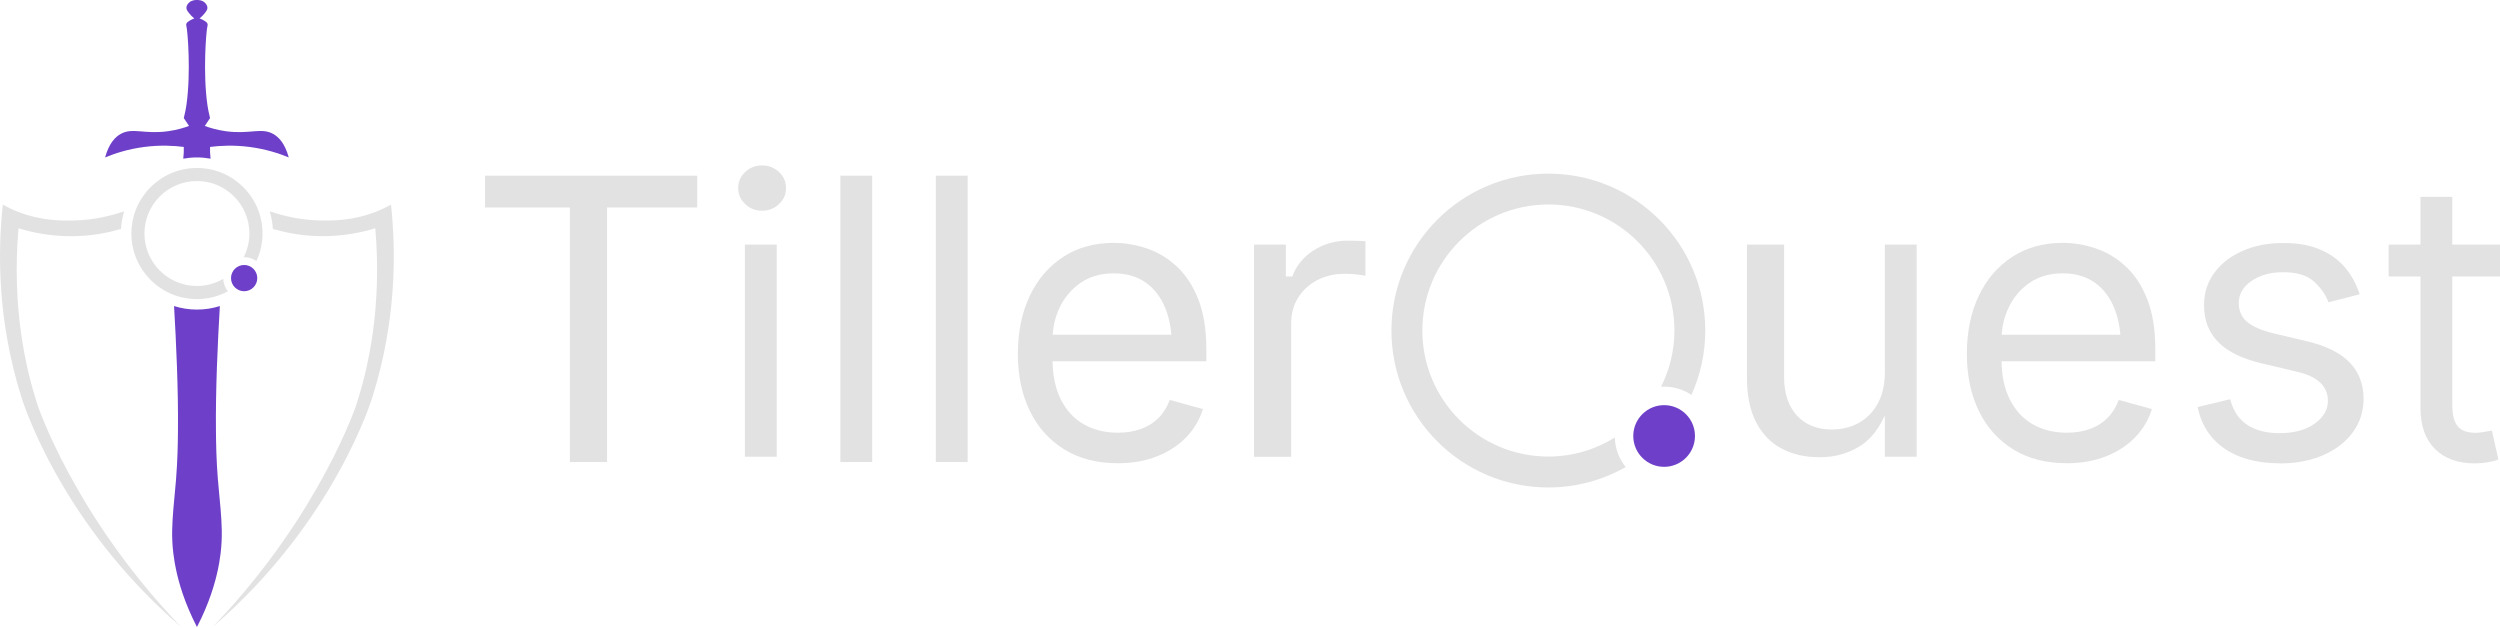
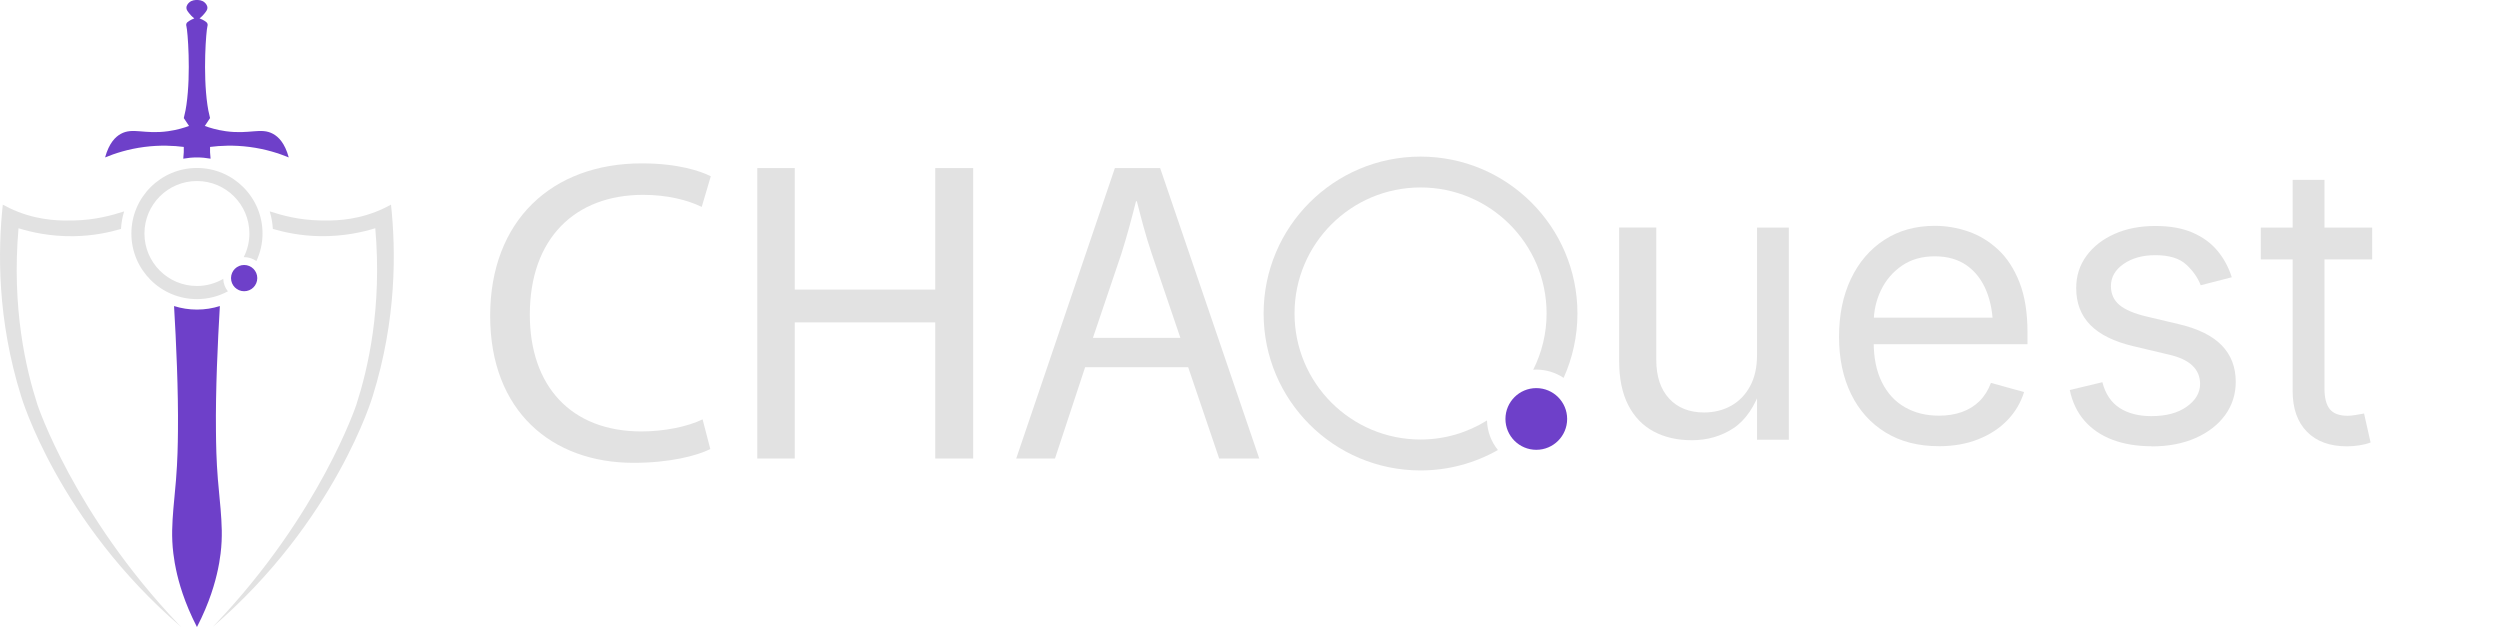
- <svg xmlns="http://www.w3.org/2000/svg" id="Layer_2" data-name="Layer 2" viewBox="0 0 723.64 181.5">
+ <svg xmlns="http://www.w3.org/2000/svg" id="Layer_2" version="1.1" viewBox="0 0 723.64 181.5">
  <defs>
    <style>
-       .cls-1 {
+       .st0 {
        fill: #6e40c9;
      }

-       .cls-2 {
+       .st1 {
        fill: #e2e2e2;
      }
    </style>
  </defs>
  <g id="Backup">
    <g id="Logo">
      <g id="Circle">
-         <path class="cls-1" d="M70.67,76.7c-2.1,0-3.8,1.7-3.8,3.8s1.7,3.8,3.8,3.8,3.8-1.7,3.8-3.8-1.7-3.8-3.8-3.8Z" />
-         <path class="cls-2" d="M64.61,80.72c-2.24,1.3-4.83,2.06-7.61,2.06-8.39,0-15.19-6.8-15.19-15.19s6.8-15.19,15.19-15.19,15.19,6.8,15.19,15.19c0,2.46-.6,4.78-1.64,6.84.04,0,.08,0,.12,0,1.32,0,2.54.43,3.54,1.15,1.13-2.43,1.78-5.13,1.78-7.98,0-10.48-8.5-18.98-18.98-18.98s-18.98,8.5-18.98,18.98,8.5,18.98,18.98,18.98c3.24,0,6.29-.82,8.96-2.25-.81-.99-1.3-2.24-1.35-3.61Z" />
+         <path class="st0" d="M70.67,76.7c-2.1,0-3.8,1.7-3.8,3.8s1.7,3.8,3.8,3.8,3.8-1.7,3.8-3.8-1.7-3.8-3.8-3.8Z" />
+         <path class="st1" d="M64.61,80.72c-2.24,1.3-4.83,2.06-7.61,2.06-8.39,0-15.19-6.8-15.19-15.19s6.8-15.19,15.19-15.19,15.19,6.8,15.19,15.19c0,2.46-.6,4.78-1.64,6.84h.12c1.32,0,2.54.43,3.54,1.15,1.13-2.43,1.78-5.13,1.78-7.98,0-10.48-8.5-18.98-18.98-18.98s-18.98,8.5-18.98,18.98,8.5,18.98,18.98,18.98c3.24,0,6.29-.82,8.96-2.25-.81-.99-1.3-2.24-1.35-3.61h-.01Z" />
      </g>
      <g>
-         <path class="cls-1" d="M53.2,42.53c.03.9,0,2.06-.15,3.4,1.28-.23,2.6-.36,3.95-.36s2.67.13,3.95.36c-.16-1.33-.18-2.5-.15-3.4,2.91-.37,6.83-.59,11.39,0,4.75.61,8.61,1.89,11.39,3.04-1.14-4.2-3.01-5.99-4.56-6.83-3.47-1.9-6.77.2-13.67-.76-2.66-.37-4.76-1.04-6.07-1.52.51-.76,1.01-1.52,1.52-2.28-.43-1.67-.65-3.01-.76-3.8-1.35-9.34-.35-21.54,0-22.78.03-.09.13-.42,0-.76-.1-.27-.3-.47-.76-.76-.35-.22-.85-.51-1.52-.76.72-.56,1.21-1.12,1.52-1.52.49-.64.75-1,.76-1.52,0-.79-.58-1.35-.76-1.52-.8-.76-1.84-.76-2.28-.76s-1.48,0-2.28.76c-.18.17-.77.73-.76,1.52,0,.52.27.88.76,1.52.31.4.79.96,1.52,1.52-.66.25-1.17.54-1.52.76-.46.29-.66.49-.76.76-.13.34-.03.66,0,.76.35,1.24,1.35,13.44,0,22.78-.11.79-.33,2.13-.76,3.8.51.76,1.01,1.52,1.52,2.28-1.31.48-3.42,1.15-6.07,1.52-6.9.96-10.2-1.14-13.67.76-1.55.85-3.41,2.64-4.56,6.83,2.78-1.15,6.64-2.43,11.39-3.04,4.56-.59,8.48-.37,11.39,0Z" />
-         <path class="cls-1" d="M63.08,138.97c-.47-5.88-.53-10.31-.57-14.17-.14-11.79.52-25.92,1.13-36.21-2.09.66-4.32,1.02-6.63,1.02s-4.54-.36-6.63-1.02c.61,10.29,1.26,24.42,1.13,36.21-.04,3.86-.1,8.29-.57,14.17-.38,4.72-.54,5.49-.76,8.35-.32,4.13-.6,8.02,0,12.91.25,2.07.56,3.61.76,4.56.78,3.75,2.4,9.59,6.07,16.71,3.68-7.12,5.29-12.96,6.08-16.71.2-.95.51-2.49.76-4.56.6-4.89.32-8.78,0-12.91-.22-2.87-.38-3.63-.76-8.35Z" />
+         <path class="st0" d="M53.2,42.53c.03.9,0,2.06-.15,3.4,1.28-.23,2.6-.36,3.95-.36s2.67.13,3.95.36c-.16-1.33-.18-2.5-.15-3.4,2.91-.37,6.83-.59,11.39,0,4.75.61,8.61,1.89,11.39,3.04-1.14-4.2-3.01-5.99-4.56-6.83-3.47-1.9-6.77.2-13.67-.76-2.66-.37-4.76-1.04-6.07-1.52.51-.76,1.01-1.52,1.52-2.28-.43-1.67-.65-3.01-.76-3.8-1.35-9.34-.35-21.54,0-22.78.03-.09.13-.42,0-.76-.1-.27-.3-.47-.76-.76-.35-.22-.85-.51-1.52-.76.72-.56,1.21-1.12,1.52-1.52.49-.64.75-1,.76-1.52,0-.79-.58-1.35-.76-1.52C58.48,0,57.44,0,57,0S55.52,0,54.72.76c-.18.17-.77.73-.76,1.52,0,.52.27.88.76,1.52.31.4.79.96,1.52,1.52-.66.25-1.17.54-1.52.76-.46.29-.66.49-.76.76-.13.34-.03.66,0,.76.35,1.24,1.35,13.44,0,22.78-.11.79-.33,2.13-.76,3.8.51.76,1.01,1.52,1.52,2.28-1.31.48-3.42,1.15-6.07,1.52-6.9.96-10.2-1.14-13.67.76-1.55.85-3.41,2.64-4.56,6.83,2.78-1.15,6.64-2.43,11.39-3.04,4.56-.59,8.48-.37,11.39,0h0Z" />
+         <path class="st0" d="M63.08,138.97c-.47-5.88-.53-10.31-.57-14.17-.14-11.79.52-25.92,1.13-36.21-2.09.66-4.32,1.02-6.63,1.02s-4.54-.36-6.63-1.02c.61,10.29,1.26,24.42,1.13,36.21-.04,3.86-.1,8.29-.57,14.17-.38,4.72-.54,5.49-.76,8.35-.32,4.13-.6,8.02,0,12.91.25,2.07.56,3.61.76,4.56.78,3.75,2.4,9.59,6.07,16.71,3.68-7.12,5.29-12.96,6.08-16.71.2-.95.51-2.49.76-4.56.6-4.89.32-8.78,0-12.91-.22-2.87-.38-3.63-.76-8.35h-.01Z" />
      </g>
      <g>
-         <path class="cls-2" d="M10.84,117.15c-3.35-10.37-7.48-27.92-5.48-51.08,3.63,1.13,9.14,2.39,15.89,2.3,5.81-.08,10.49-1.14,13.77-2.1.1-1.76.41-3.46.91-5.08-3.59,1.16-8.43,2.51-14.67,2.63-3.28.06-9.14.16-15.94-2.47-1.92-.74-3.46-1.53-4.51-2.11-1.42,13.28-1.67,33.18,5.34,55.56,0,0,10.68,36.1,46.3,66.7.06.05-.25-.26-.85-.89-30.28-31.85-40.76-63.46-40.76-63.46Z" />
-         <path class="cls-2" d="M113.19,59.23c-1.06.58-2.59,1.37-4.51,2.11-6.8,2.63-12.66,2.53-15.94,2.47-6.25-.11-11.08-1.47-14.67-2.63.49,1.62.8,3.32.91,5.08,3.28.96,7.95,2.02,13.76,2.1,6.76.09,12.26-1.17,15.89-2.3,2,23.16-2.13,40.71-5.48,51.08,0,0-10.48,31.61-40.76,63.46-.6.63-.9.94-.85.89,35.62-30.6,46.3-66.7,46.3-66.7,7.01-22.38,6.76-42.28,5.34-55.56Z" />
+         <path class="st1" d="M10.84,117.15c-3.35-10.37-7.48-27.92-5.48-51.08,3.63,1.13,9.14,2.39,15.89,2.3,5.81-.08,10.49-1.14,13.77-2.1.1-1.76.41-3.46.91-5.08-3.59,1.16-8.43,2.51-14.67,2.63-3.28.06-9.14.16-15.94-2.47-1.92-.74-3.46-1.53-4.51-2.11-1.42,13.28-1.67,33.18,5.34,55.56,0,0,10.68,36.1,46.3,66.7.06.05-.25-.26-.85-.89-30.28-31.85-40.76-63.46-40.76-63.46Z" />
+         <path class="st1" d="M113.19,59.23c-1.06.58-2.59,1.37-4.51,2.11-6.8,2.63-12.66,2.53-15.94,2.47-6.25-.11-11.08-1.47-14.67-2.63.49,1.62.8,3.32.91,5.08,3.28.96,7.95,2.02,13.76,2.1,6.76.09,12.26-1.17,15.89-2.3,2,23.16-2.13,40.71-5.48,51.08,0,0-10.48,31.61-40.76,63.46-.6.63-.9.94-.85.89,35.62-30.6,46.3-66.7,46.3-66.7,7.01-22.38,6.76-42.28,5.34-55.56h0Z" />
      </g>
    </g>
    <g>
      <g>
-         <path class="cls-2" d="M140.41,60.06v-9.21h61.4v9.21h-26.1v73.68h-10.75V60.06h-24.56Z" />
-         <path class="cls-2" d="M220.57,61c-1.88,0-3.49-.64-4.86-1.93-1.36-1.29-2.04-2.83-2.04-4.63s.68-3.39,2.04-4.66c1.36-1.27,2.98-1.9,4.86-1.9s3.55.64,4.91,1.9c1.36,1.27,2.04,2.82,2.04,4.66s-.68,3.35-2.04,4.63c-1.36,1.29-3,1.93-4.91,1.93ZM215.62,132.21v-61.4h9.21v61.4h-9.21Z" />
-         <path class="cls-2" d="M252.46,50.85v82.89h-9.21V50.85h9.21Z" />
-         <path class="cls-2" d="M280.09,50.85v82.89h-9.21V50.85h9.21Z" />
-         <path class="cls-2" d="M323.5,134.08c-5.95,0-11.08-1.32-15.4-3.97-4.32-2.65-7.64-6.34-9.97-11.09-2.33-4.74-3.5-10.28-3.5-16.61s1.14-11.9,3.42-16.72c2.28-4.82,5.5-8.59,9.67-11.31s9.04-4.08,14.63-4.08c3.27,0,6.49.54,9.67,1.63,3.18,1.09,6.06,2.83,8.65,5.24,2.59,2.41,4.66,5.58,6.2,9.52,1.54,3.93,2.31,8.75,2.31,14.45v3.43h-47.59v-7.68h42.24l-4.63,3.09c0-4.05-.63-7.64-1.9-10.79-1.27-3.14-3.15-5.61-5.65-7.39-2.5-1.78-5.6-2.68-9.31-2.68s-6.89.91-9.53,2.73c-2.64,1.82-4.66,4.19-6.06,7.12-1.4,2.92-2.09,6.06-2.09,9.41v5.57c0,4.56.79,8.43,2.37,11.61,1.58,3.18,3.79,5.59,6.64,7.23,2.85,1.64,6.14,2.46,9.89,2.46,2.42,0,4.63-.35,6.61-1.05s3.69-1.76,5.12-3.17c1.43-1.42,2.53-3.17,3.31-5.27l9.59,2.65c-.96,3.09-2.57,5.81-4.85,8.17-2.28,2.35-5.1,4.19-8.46,5.52-3.36,1.33-7.15,1.99-11.38,1.99Z" />
-         <path class="cls-2" d="M362.99,132.21v-61.4h9.21v9.21h1.87c1.15-3.13,3.19-5.64,6.14-7.53,2.94-1.89,6.26-2.84,9.97-2.84.74,0,1.62.02,2.64.05,1.02.04,1.82.07,2.42.11v9.99c-.3-.07-1.04-.18-2.22-.33-1.19-.15-2.44-.22-3.78-.22-2.96,0-5.62.62-7.97,1.85-2.35,1.23-4.19,2.92-5.53,5.08-1.33,2.15-2,4.63-2,7.42v38.62h-10.75Z" />
-         <path class="cls-2" d="M526.65,132.35c-4.17,0-7.83-.84-10.99-2.53s-5.61-4.23-7.36-7.64c-1.75-3.41-2.63-7.67-2.63-12.78v-38.6h10.75v38.34c0,4.74,1.24,8.46,3.71,11.15,2.48,2.68,5.84,4.03,10.1,4.03,2.91,0,5.52-.64,7.84-1.93,2.31-1.29,4.14-3.17,5.49-5.65,1.35-2.48,2.02-5.47,2.02-8.97v-36.96h9.21v61.4h-9.21v-15.35h1.33c-1.92,5.69-4.64,9.7-8.16,12.02-3.53,2.32-7.56,3.48-12.1,3.48Z" />
-         <path class="cls-2" d="M598.19,134.08c-5.95,0-11.08-1.32-15.4-3.97-4.32-2.65-7.64-6.34-9.97-11.09s-3.5-10.28-3.5-16.61,1.14-11.9,3.42-16.72c2.28-4.82,5.5-8.59,9.67-11.31s9.04-4.08,14.63-4.08c3.27,0,6.49.54,9.67,1.63,3.18,1.09,6.06,2.83,8.65,5.24,2.59,2.41,4.66,5.58,6.2,9.52,1.54,3.93,2.31,8.75,2.31,14.45v3.43h-47.59v-7.68h42.24l-4.63,3.09c0-4.05-.63-7.64-1.9-10.79-1.27-3.14-3.15-5.61-5.65-7.39-2.5-1.78-5.6-2.68-9.31-2.68s-6.89.91-9.53,2.73c-2.64,1.82-4.66,4.19-6.06,7.12-1.4,2.92-2.09,6.06-2.09,9.41v5.57c0,4.56.79,8.43,2.37,11.61s3.79,5.59,6.64,7.23c2.85,1.64,6.14,2.46,9.89,2.46,2.42,0,4.63-.35,6.61-1.05s3.69-1.76,5.12-3.17c1.43-1.42,2.53-3.17,3.31-5.27l9.59,2.65c-.96,3.09-2.57,5.81-4.85,8.17-2.28,2.35-5.1,4.19-8.46,5.52-3.36,1.33-7.15,1.99-11.38,1.99Z" />
-         <path class="cls-2" d="M659.83,134.1c-4.23,0-7.99-.62-11.28-1.85-3.29-1.23-6.01-3.06-8.14-5.49-2.13-2.43-3.57-5.41-4.3-8.94l9.43-2.26c.88,3.38,2.55,5.87,4.99,7.45,2.44,1.58,5.51,2.37,9.18,2.37,4.3,0,7.73-.92,10.29-2.76,2.56-1.84,3.83-4.03,3.83-6.56,0-2.13-.75-3.91-2.24-5.32-1.49-1.42-3.76-2.47-6.81-3.17l-10.26-2.43c-5.59-1.32-9.75-3.37-12.47-6.15-2.72-2.78-4.08-6.33-4.08-10.67,0-3.53.99-6.65,2.98-9.35s4.7-4.82,8.14-6.34c3.44-1.53,7.35-2.29,11.72-2.29s7.82.63,10.79,1.9c2.96,1.27,5.37,3.02,7.23,5.24,1.86,2.23,3.25,4.79,4.17,7.7l-8.99,2.32c-.85-2.21-2.25-4.21-4.22-6.01-1.97-1.8-4.94-2.7-8.91-2.7-3.68,0-6.74.85-9.19,2.54-2.44,1.69-3.67,3.83-3.67,6.4,0,2.28.83,4.11,2.48,5.49s4.28,2.49,7.89,3.34l9.32,2.21c5.59,1.32,9.73,3.37,12.41,6.15,2.68,2.78,4.03,6.28,4.03,10.51,0,3.61-1.02,6.81-3.06,9.63-2.04,2.81-4.89,5.03-8.55,6.65-3.66,1.62-7.9,2.43-12.72,2.43Z" />
-         <path class="cls-2" d="M723.64,70.81v9.21h-32.24v-9.21h32.24ZM700.62,56.99h9.21v60.35c0,2.76.52,4.77,1.56,6.04,1.04,1.27,2.77,1.9,5.19,1.9.58,0,1.32-.07,2.23-.22s1.73-.3,2.48-.44l1.89,8.39c-.96.37-2.04.64-3.25.83s-2.41.28-3.61.28c-4.95,0-8.8-1.41-11.56-4.22s-4.14-6.74-4.14-11.78v-61.13Z" />
+         <path class="st1" d="M489.65,127.42c-4.17,0-7.83-.84-10.99-2.53s-5.61-4.23-7.36-7.64c-1.75-3.41-2.63-7.67-2.63-12.78v-38.6h10.75v38.34c0,4.74,1.24,8.46,3.71,11.15,2.48,2.68,5.84,4.03,10.1,4.03,2.91,0,5.52-.64,7.84-1.93,2.31-1.29,4.14-3.17,5.49-5.65s2.02-5.47,2.02-8.97v-36.96h9.21v61.4h-9.21v-15.35h1.33c-1.92,5.69-4.64,9.7-8.16,12.02-3.53,2.32-7.56,3.48-12.1,3.48h0Z" />
+         <path class="st1" d="M561.19,129.15c-5.95,0-11.08-1.32-15.4-3.97-4.32-2.65-7.64-6.34-9.97-11.09s-3.5-10.28-3.5-16.61,1.14-11.9,3.42-16.72c2.28-4.82,5.5-8.59,9.67-11.31s9.04-4.08,14.63-4.08c3.27,0,6.49.54,9.67,1.63s6.06,2.83,8.65,5.24c2.59,2.41,4.66,5.58,6.2,9.52,1.54,3.93,2.31,8.75,2.31,14.45v3.43h-47.59v-7.68h42.24l-4.63,3.09c0-4.05-.63-7.64-1.9-10.79-1.27-3.14-3.15-5.61-5.65-7.39s-5.6-2.68-9.31-2.68-6.89.91-9.53,2.73-4.66,4.19-6.06,7.12c-1.4,2.92-2.09,6.06-2.09,9.41v5.57c0,4.56.79,8.43,2.37,11.61s3.79,5.59,6.64,7.23c2.85,1.64,6.14,2.46,9.89,2.46,2.42,0,4.63-.35,6.61-1.05s3.69-1.76,5.12-3.17c1.43-1.42,2.53-3.17,3.31-5.27l9.59,2.65c-.96,3.09-2.57,5.81-4.85,8.17-2.28,2.35-5.1,4.19-8.46,5.52-3.36,1.33-7.15,1.99-11.38,1.99h0Z" />
+         <path class="st1" d="M622.83,129.17c-4.23,0-7.99-.62-11.28-1.85-3.29-1.23-6.01-3.06-8.14-5.49s-3.57-5.41-4.3-8.94l9.43-2.26c.88,3.38,2.55,5.87,4.99,7.45,2.44,1.58,5.51,2.37,9.18,2.37,4.3,0,7.73-.92,10.29-2.76,2.56-1.84,3.83-4.03,3.83-6.56,0-2.13-.75-3.91-2.24-5.32-1.49-1.42-3.76-2.47-6.81-3.17l-10.26-2.43c-5.59-1.32-9.75-3.37-12.47-6.15s-4.08-6.33-4.08-10.67c0-3.53.99-6.65,2.98-9.35s4.7-4.82,8.14-6.34c3.44-1.53,7.35-2.29,11.72-2.29s7.82.63,10.79,1.9c2.96,1.27,5.37,3.02,7.23,5.24,1.86,2.23,3.25,4.79,4.17,7.7l-8.99,2.32c-.85-2.21-2.25-4.21-4.22-6.01s-4.94-2.7-8.91-2.7c-3.68,0-6.74.85-9.19,2.54-2.44,1.69-3.67,3.83-3.67,6.4,0,2.28.83,4.11,2.48,5.49s4.28,2.49,7.89,3.34l9.32,2.21c5.59,1.32,9.73,3.37,12.41,6.15s4.03,6.28,4.03,10.51c0,3.61-1.02,6.81-3.06,9.63-2.04,2.81-4.89,5.03-8.55,6.65s-7.9,2.43-12.72,2.43v-.04Z" />
+         <path class="st1" d="M686.64,65.88v9.21h-32.24v-9.21h32.24ZM663.62,52.06h9.21v60.35c0,2.76.52,4.77,1.56,6.04,1.04,1.27,2.77,1.9,5.19,1.9.58,0,1.32-.07,2.23-.22s1.73-.3,2.48-.44l1.89,8.39c-.96.37-2.04.64-3.25.83s-2.41.28-3.61.28c-4.95,0-8.8-1.41-11.56-4.22s-4.14-6.74-4.14-11.78c0,0,0-61.13,0-61.13Z" />
      </g>
-       <g id="Circle-2" data-name="Circle">
-         <circle class="cls-1" cx="481.69" cy="126.2" r="8.93" />
-         <path class="cls-2" d="M467.42,126.63c-5.59,3.48-12.16,5.52-19.23,5.52-20.15,0-36.48-16.33-36.48-36.48s16.33-36.48,36.48-36.48,36.48,16.33,36.48,36.48c0,5.86-1.41,11.37-3.87,16.28.3-.02.59-.04.89-.04,2.92,0,5.64.89,7.91,2.4,2.56-5.69,4-11.99,4-18.63,0-25.08-20.33-45.42-45.42-45.42s-45.42,20.33-45.42,45.42,20.33,45.42,45.42,45.42c8.15,0,15.78-2.16,22.4-5.91-1.9-2.35-3.07-5.31-3.16-8.54Z" />
+       <g id="Circle-2">
+         <circle class="st0" cx="444.69" cy="121.27" r="8.93" />
+         <path class="st1" d="M430.42,121.7c-5.59,3.48-12.16,5.52-19.23,5.52-20.15,0-36.48-16.33-36.48-36.48s16.33-36.48,36.48-36.48,36.48,16.33,36.48,36.48c0,5.86-1.41,11.37-3.87,16.28.3-.02.59-.04.89-.04,2.92,0,5.64.89,7.91,2.4,2.56-5.69,4-11.99,4-18.63,0-25.08-20.33-45.42-45.42-45.42s-45.42,20.33-45.42,45.42,20.33,45.42,45.42,45.42c8.15,0,15.78-2.16,22.4-5.91-1.9-2.35-3.07-5.31-3.16-8.54v-.02Z" />
      </g>
+     </g>
+     <g>
+       <path class="st1" d="M205.61,129.98c-3.99,2-11.97,3.99-22.2,3.99-23.7,0-41.53-14.97-41.53-42.53s17.84-44.15,43.9-44.15c10.48,0,17.09,2.25,19.96,3.74l-2.62,8.86c-4.12-2-9.98-3.49-16.96-3.49-19.71,0-32.8,12.6-32.8,34.68,0,20.58,11.85,33.8,32.3,33.8,6.61,0,13.35-1.37,17.71-3.49l2.24,8.61Z" />
+       <path class="st1" d="M230.05,48.65v35.17h40.66v-35.17h10.98v84.07h-10.98v-39.41h-40.66v39.41h-10.85V48.65h10.85Z" />
+       <path class="st1" d="M314.1,106.28l-8.73,26.44h-11.22l28.56-84.07h13.1l28.69,84.07h-11.6l-8.98-26.44h-29.81ZM341.67,97.8l-8.23-24.2c-1.87-5.49-3.12-10.48-4.37-15.34h-.25c-1.25,4.99-2.62,10.1-4.24,15.22l-8.23,24.32h25.32Z" />
    </g>
  </g>
</svg>
